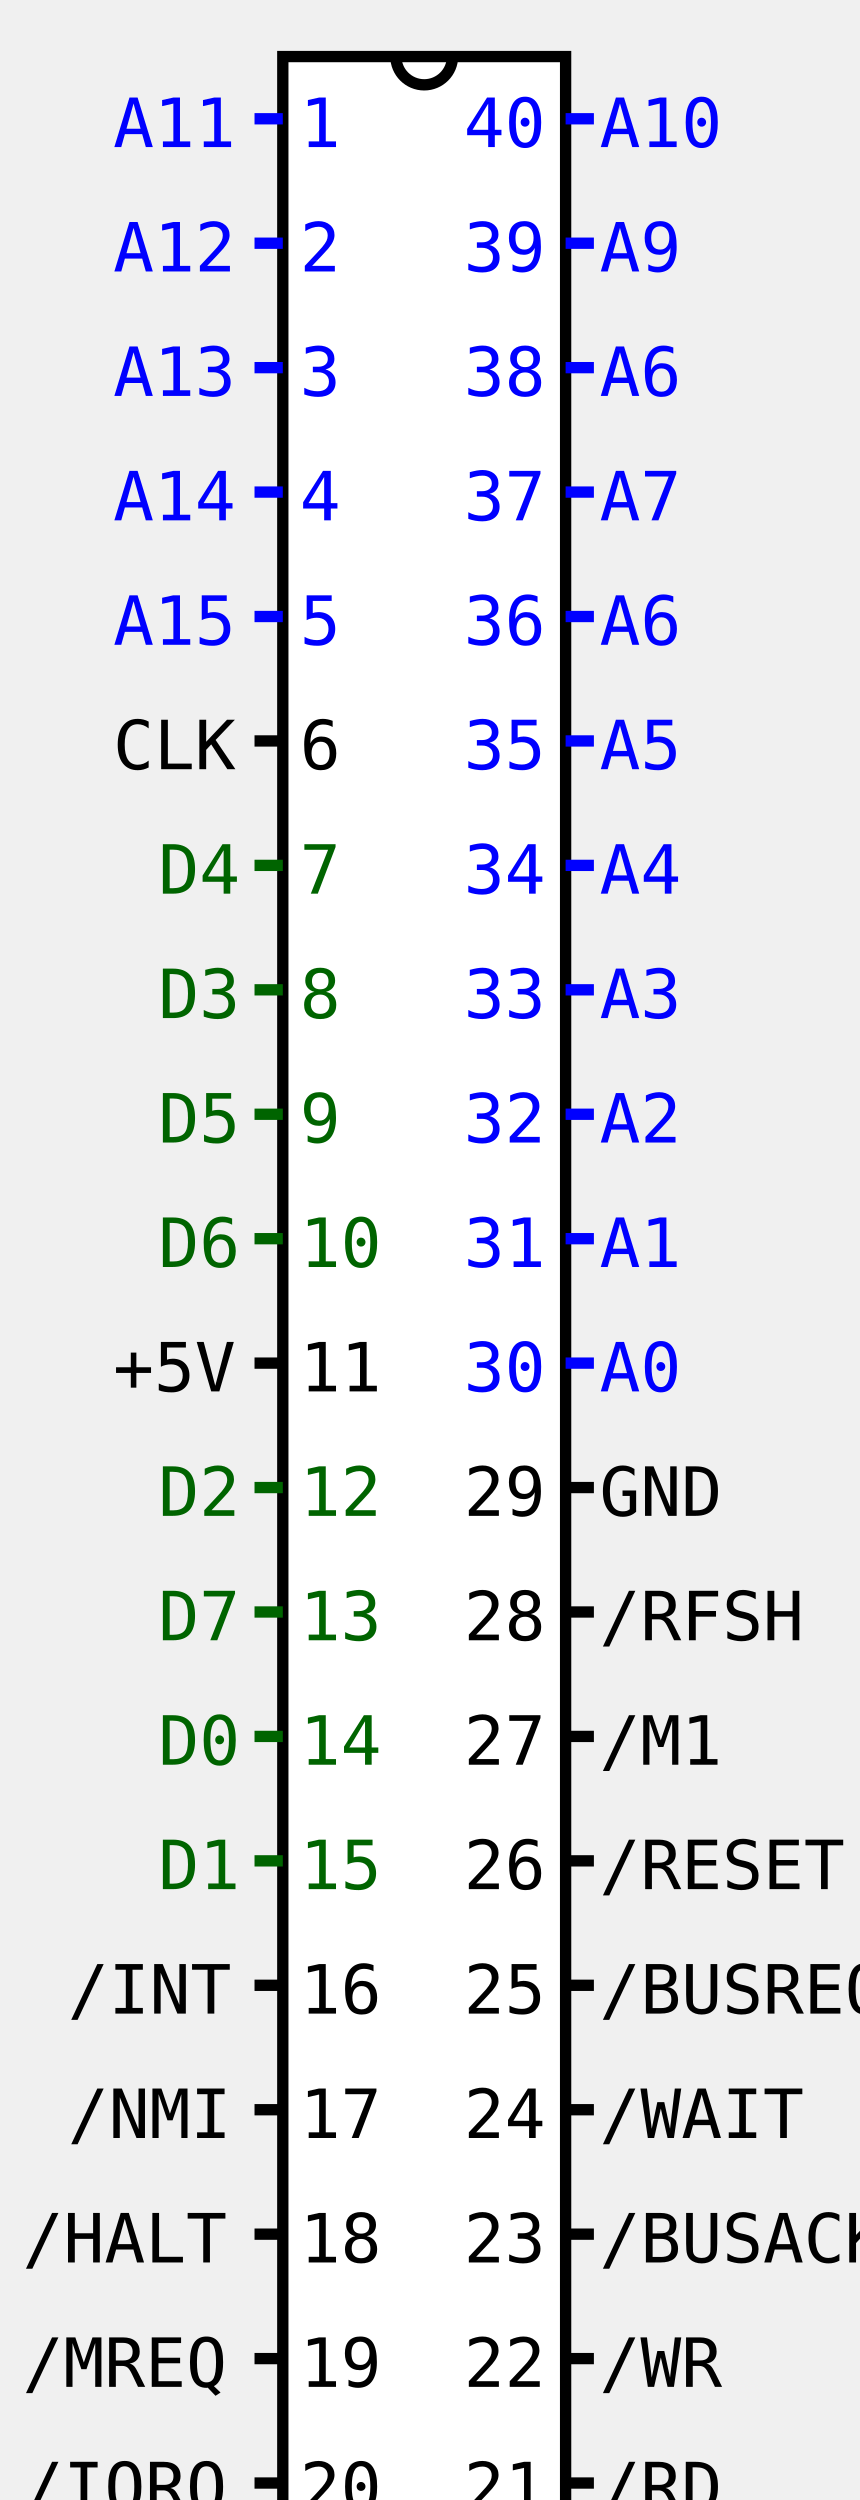
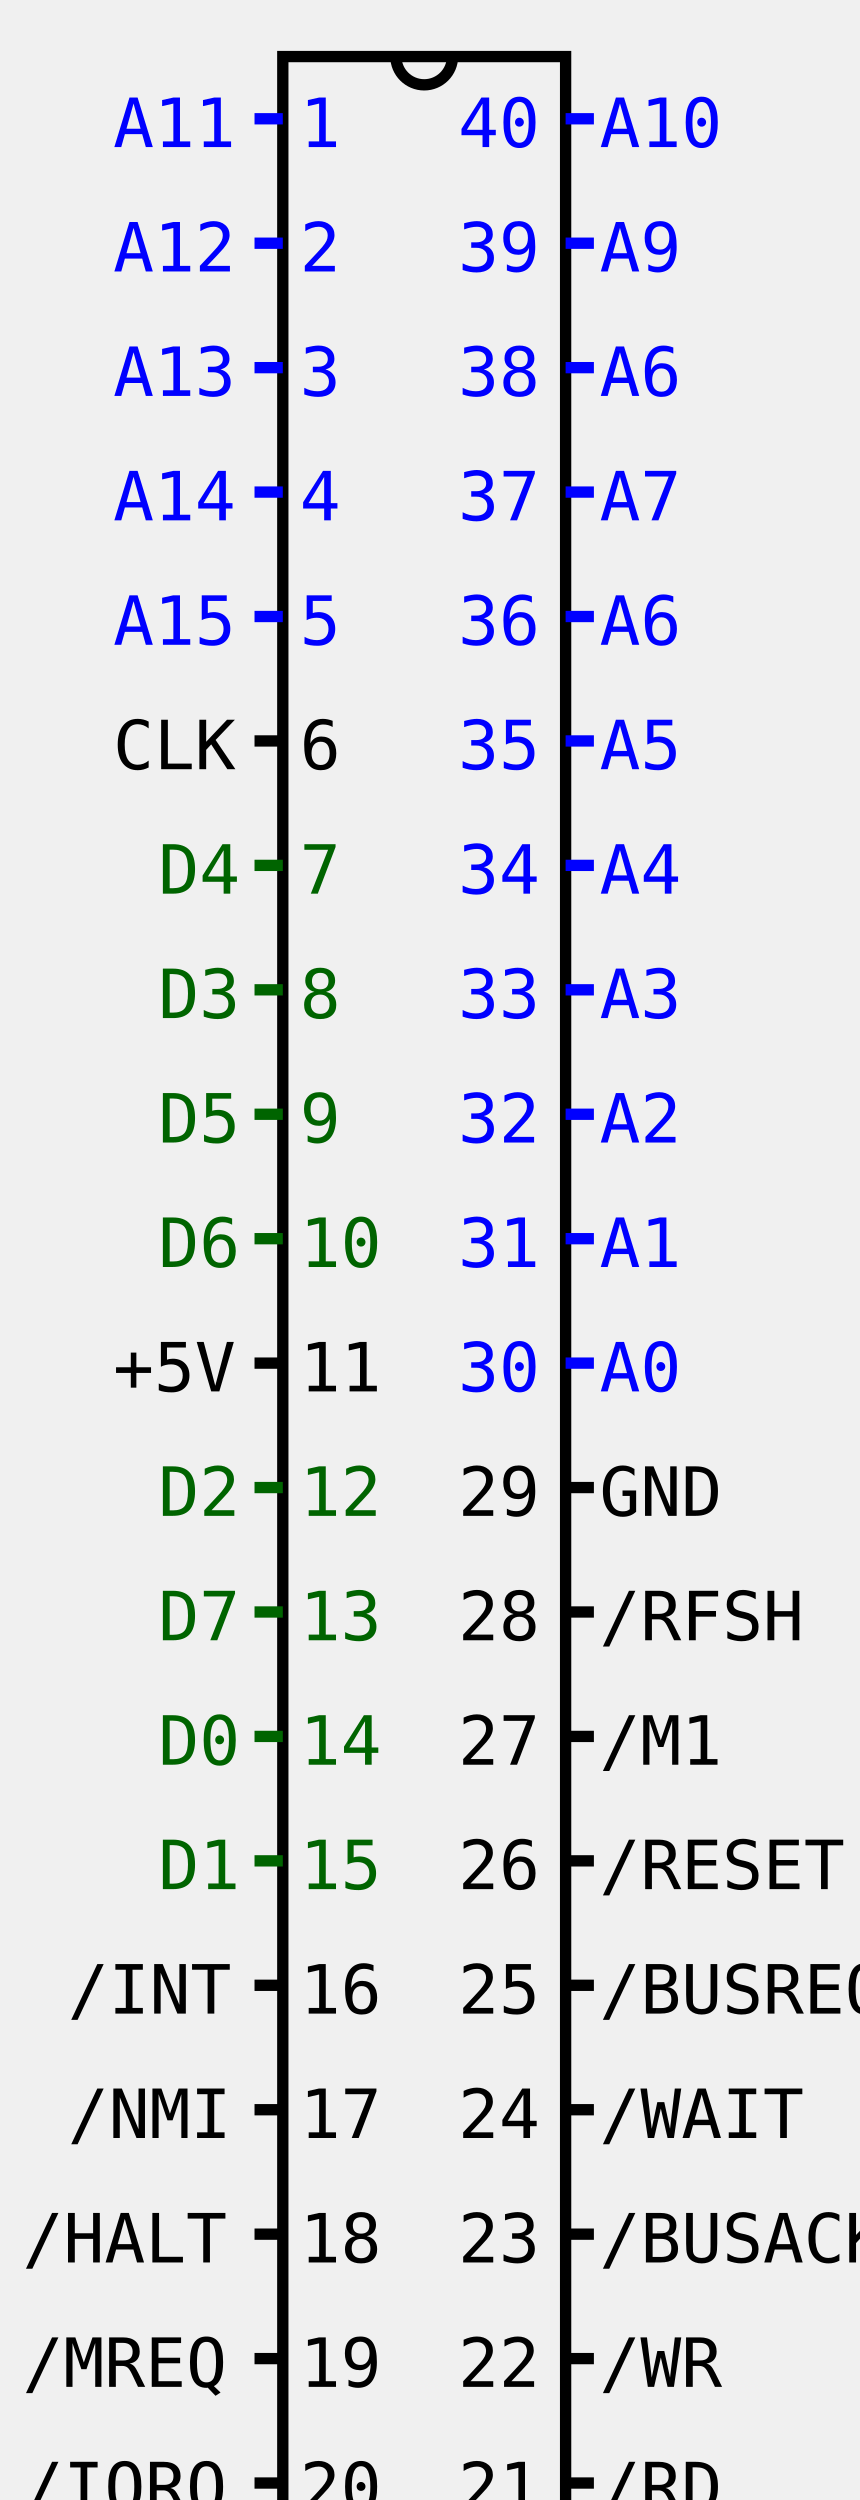
<svg xmlns="http://www.w3.org/2000/svg" version="1.1">
-   <rect x="50" y="10" width="50" height="440" fill="white" stroke-width="2" stroke="black" />
+   <rect x="50" y="10" width="50" height="440" fill="none" stroke-width="2" stroke="black" />
  <path d="M70 10   A 5 5 0 0 0 80 10" stroke="black" fill="black" fill-opacity="0" stroke-width="2" />
  <line x1="100" y1="21" x2="105" y2="21" stroke="blue" stroke-width="2" />
-   <text x="82" y="26" font-family="monospace" fill="blue">40</text>
+   <text x="81" y="26" font-family="monospace" fill="blue">40</text>
  <text x="106" y="26" transform="rotate(0 106 26)" font-family="monospace" fill="blue">A10</text>
  <line x1="100" y1="43" x2="105" y2="43" stroke="blue" stroke-width="2" />
-   <text x="82" y="48" font-family="monospace" fill="blue">39</text>
+   <text x="81" y="48" font-family="monospace" fill="blue">39</text>
  <text x="106" y="48" transform="rotate(0 106 48)" font-family="monospace" fill="blue">A9</text>
  <line x1="100" y1="65" x2="105" y2="65" stroke="blue" stroke-width="2" />
-   <text x="82" y="70" font-family="monospace" fill="blue">38</text>
+   <text x="81" y="70" font-family="monospace" fill="blue">38</text>
  <text x="106" y="70" transform="rotate(0 106 70)" font-family="monospace" fill="blue">A6</text>
  <line x1="100" y1="87" x2="105" y2="87" stroke="blue" stroke-width="2" />
-   <text x="82" y="92" font-family="monospace" fill="blue">37</text>
+   <text x="81" y="92" font-family="monospace" fill="blue">37</text>
  <text x="106" y="92" transform="rotate(0 106 92)" font-family="monospace" fill="blue">A7</text>
  <line x1="100" y1="109" x2="105" y2="109" stroke="blue" stroke-width="2" />
-   <text x="82" y="114" font-family="monospace" fill="blue">36</text>
+   <text x="81" y="114" font-family="monospace" fill="blue">36</text>
  <text x="106" y="114" transform="rotate(0 106 114)" font-family="monospace" fill="blue">A6</text>
  <line x1="100" y1="131" x2="105" y2="131" stroke="blue" stroke-width="2" />
-   <text x="82" y="136" font-family="monospace" fill="blue">35</text>
+   <text x="81" y="136" font-family="monospace" fill="blue">35</text>
  <text x="106" y="136" transform="rotate(0 106 136)" font-family="monospace" fill="blue">A5</text>
  <line x1="100" y1="153" x2="105" y2="153" stroke="blue" stroke-width="2" />
-   <text x="82" y="158" font-family="monospace" fill="blue">34</text>
+   <text x="81" y="158" font-family="monospace" fill="blue">34</text>
  <text x="106" y="158" transform="rotate(0 106 158)" font-family="monospace" fill="blue">A4</text>
  <line x1="100" y1="175" x2="105" y2="175" stroke="blue" stroke-width="2" />
-   <text x="82" y="180" font-family="monospace" fill="blue">33</text>
+   <text x="81" y="180" font-family="monospace" fill="blue">33</text>
  <text x="106" y="180" transform="rotate(0 106 180)" font-family="monospace" fill="blue">A3</text>
  <line x1="100" y1="197" x2="105" y2="197" stroke="blue" stroke-width="2" />
-   <text x="82" y="202" font-family="monospace" fill="blue">32</text>
+   <text x="81" y="202" font-family="monospace" fill="blue">32</text>
  <text x="106" y="202" transform="rotate(0 106 202)" font-family="monospace" fill="blue">A2</text>
  <line x1="100" y1="219" x2="105" y2="219" stroke="blue" stroke-width="2" />
-   <text x="82" y="224" font-family="monospace" fill="blue">31</text>
+   <text x="81" y="224" font-family="monospace" fill="blue">31</text>
  <text x="106" y="224" transform="rotate(0 106 224)" font-family="monospace" fill="blue">A1</text>
  <line x1="100" y1="241" x2="105" y2="241" stroke="blue" stroke-width="2" />
-   <text x="82" y="246" font-family="monospace" fill="blue">30</text>
+   <text x="81" y="246" font-family="monospace" fill="blue">30</text>
  <text x="106" y="246" transform="rotate(0 106 246)" font-family="monospace" fill="blue">A0</text>
  <line x1="100" y1="263" x2="105" y2="263" stroke="black" stroke-width="2" />
-   <text x="82" y="268" font-family="monospace" fill="black">29</text>
+   <text x="81" y="268" font-family="monospace" fill="black">29</text>
  <text x="106" y="268" transform="rotate(0 106 268)" font-family="monospace" fill="black">GND</text>
  <line x1="100" y1="285" x2="105" y2="285" stroke="black" stroke-width="2" />
-   <text x="82" y="290" font-family="monospace" fill="black">28</text>
+   <text x="81" y="290" font-family="monospace" fill="black">28</text>
  <text x="106" y="290" transform="rotate(0 106 290)" font-family="monospace" fill="black">/RFSH</text>
  <line x1="100" y1="307" x2="105" y2="307" stroke="black" stroke-width="2" />
-   <text x="82" y="312" font-family="monospace" fill="black">27</text>
+   <text x="81" y="312" font-family="monospace" fill="black">27</text>
  <text x="106" y="312" transform="rotate(0 106 312)" font-family="monospace" fill="black">/M1</text>
  <line x1="100" y1="329" x2="105" y2="329" stroke="black" stroke-width="2" />
-   <text x="82" y="334" font-family="monospace" fill="black">26</text>
+   <text x="81" y="334" font-family="monospace" fill="black">26</text>
  <text x="106" y="334" transform="rotate(0 106 334)" font-family="monospace" fill="black">/RESET</text>
  <line x1="100" y1="351" x2="105" y2="351" stroke="black" stroke-width="2" />
-   <text x="82" y="356" font-family="monospace" fill="black">25</text>
+   <text x="81" y="356" font-family="monospace" fill="black">25</text>
  <text x="106" y="356" transform="rotate(0 106 356)" font-family="monospace" fill="black">/BUSREQ</text>
  <line x1="100" y1="373" x2="105" y2="373" stroke="black" stroke-width="2" />
-   <text x="82" y="378" font-family="monospace" fill="black">24</text>
+   <text x="81" y="378" font-family="monospace" fill="black">24</text>
  <text x="106" y="378" transform="rotate(0 106 378)" font-family="monospace" fill="black">/WAIT</text>
  <line x1="100" y1="395" x2="105" y2="395" stroke="black" stroke-width="2" />
-   <text x="82" y="400" font-family="monospace" fill="black">23</text>
+   <text x="81" y="400" font-family="monospace" fill="black">23</text>
  <text x="106" y="400" transform="rotate(0 106 400)" font-family="monospace" fill="black">/BUSACK</text>
  <line x1="100" y1="417" x2="105" y2="417" stroke="black" stroke-width="2" />
-   <text x="82" y="422" font-family="monospace" fill="black">22</text>
+   <text x="81" y="422" font-family="monospace" fill="black">22</text>
  <text x="106" y="422" transform="rotate(0 106 422)" font-family="monospace" fill="black">/WR</text>
  <line x1="100" y1="439" x2="105" y2="439" stroke="black" stroke-width="2" />
-   <text x="82" y="444" font-family="monospace" fill="black">21</text>
+   <text x="81" y="444" font-family="monospace" fill="black">21</text>
  <text x="106" y="444" transform="rotate(0 106 444)" font-family="monospace" fill="black">/RD</text>
  <line x1="50" y1="21" x2="45" y2="21" stroke="blue" stroke-width="2" />
  <text x="53" y="26" font-family="monospace" fill="blue">1</text>
  <text x="20" y="26" transform="rotate(0 20 26)" font-family="monospace" fill="blue" textLength="24">A11</text>
  <line x1="50" y1="43" x2="45" y2="43" stroke="blue" stroke-width="2" />
  <text x="53" y="48" font-family="monospace" fill="blue">2</text>
  <text x="20" y="48" transform="rotate(0 20 48)" font-family="monospace" fill="blue" textLength="24">A12</text>
  <line x1="50" y1="65" x2="45" y2="65" stroke="blue" stroke-width="2" />
  <text x="53" y="70" font-family="monospace" fill="blue">3</text>
  <text x="20" y="70" transform="rotate(0 20 70)" font-family="monospace" fill="blue" textLength="24">A13</text>
  <line x1="50" y1="87" x2="45" y2="87" stroke="blue" stroke-width="2" />
  <text x="53" y="92" font-family="monospace" fill="blue">4</text>
  <text x="20" y="92" transform="rotate(0 20 92)" font-family="monospace" fill="blue" textLength="24">A14</text>
  <line x1="50" y1="109" x2="45" y2="109" stroke="blue" stroke-width="2" />
  <text x="53" y="114" font-family="monospace" fill="blue">5</text>
  <text x="20" y="114" transform="rotate(0 20 114)" font-family="monospace" fill="blue" textLength="24">A15</text>
  <line x1="50" y1="131" x2="45" y2="131" stroke="black" stroke-width="2" />
  <text x="53" y="136" font-family="monospace" fill="black">6</text>
  <text x="20" y="136" transform="rotate(0 20 136)" font-family="monospace" fill="black" textLength="24">CLK</text>
  <line x1="50" y1="153" x2="45" y2="153" stroke="darkgreen" stroke-width="2" />
  <text x="53" y="158" font-family="monospace" fill="darkgreen">7</text>
  <text x="28" y="158" transform="rotate(0 28 158)" font-family="monospace" fill="darkgreen" textLength="16">D4</text>
  <line x1="50" y1="175" x2="45" y2="175" stroke="darkgreen" stroke-width="2" />
  <text x="53" y="180" font-family="monospace" fill="darkgreen">8</text>
  <text x="28" y="180" transform="rotate(0 28 180)" font-family="monospace" fill="darkgreen" textLength="16">D3</text>
  <line x1="50" y1="197" x2="45" y2="197" stroke="darkgreen" stroke-width="2" />
  <text x="53" y="202" font-family="monospace" fill="darkgreen">9</text>
  <text x="28" y="202" transform="rotate(0 28 202)" font-family="monospace" fill="darkgreen" textLength="16">D5</text>
  <line x1="50" y1="219" x2="45" y2="219" stroke="darkgreen" stroke-width="2" />
  <text x="53" y="224" font-family="monospace" fill="darkgreen">10</text>
  <text x="28" y="224" transform="rotate(0 28 224)" font-family="monospace" fill="darkgreen" textLength="16">D6</text>
  <line x1="50" y1="241" x2="45" y2="241" stroke="black" stroke-width="2" />
  <text x="53" y="246" font-family="monospace" fill="black">11</text>
  <text x="20" y="246" transform="rotate(0 20 246)" font-family="monospace" fill="black" textLength="24">+5V</text>
  <line x1="50" y1="263" x2="45" y2="263" stroke="darkgreen" stroke-width="2" />
  <text x="53" y="268" font-family="monospace" fill="darkgreen">12</text>
  <text x="28" y="268" transform="rotate(0 28 268)" font-family="monospace" fill="darkgreen" textLength="16">D2</text>
  <line x1="50" y1="285" x2="45" y2="285" stroke="darkgreen" stroke-width="2" />
  <text x="53" y="290" font-family="monospace" fill="darkgreen">13</text>
  <text x="28" y="290" transform="rotate(0 28 290)" font-family="monospace" fill="darkgreen" textLength="16">D7</text>
  <line x1="50" y1="307" x2="45" y2="307" stroke="darkgreen" stroke-width="2" />
  <text x="53" y="312" font-family="monospace" fill="darkgreen">14</text>
  <text x="28" y="312" transform="rotate(0 28 312)" font-family="monospace" fill="darkgreen" textLength="16">D0</text>
  <line x1="50" y1="329" x2="45" y2="329" stroke="darkgreen" stroke-width="2" />
  <text x="53" y="334" font-family="monospace" fill="darkgreen">15</text>
  <text x="28" y="334" transform="rotate(0 28 334)" font-family="monospace" fill="darkgreen" textLength="16">D1</text>
  <line x1="50" y1="351" x2="45" y2="351" stroke="black" stroke-width="2" />
  <text x="53" y="356" font-family="monospace" fill="black">16</text>
  <text x="12" y="356" transform="rotate(0 12 356)" font-family="monospace" fill="black" textLength="32">/INT</text>
  <line x1="50" y1="373" x2="45" y2="373" stroke="black" stroke-width="2" />
  <text x="53" y="378" font-family="monospace" fill="black">17</text>
  <text x="12" y="378" transform="rotate(0 12 378)" font-family="monospace" fill="black" textLength="32">/NMI</text>
  <line x1="50" y1="395" x2="45" y2="395" stroke="black" stroke-width="2" />
  <text x="53" y="400" font-family="monospace" fill="black">18</text>
  <text x="4" y="400" transform="rotate(0 4 400)" font-family="monospace" fill="black" textLength="40">/HALT</text>
  <line x1="50" y1="417" x2="45" y2="417" stroke="black" stroke-width="2" />
  <text x="53" y="422" font-family="monospace" fill="black">19</text>
  <text x="4" y="422" transform="rotate(0 4 422)" font-family="monospace" fill="black" textLength="40">/MREQ</text>
  <line x1="50" y1="439" x2="45" y2="439" stroke="black" stroke-width="2" />
  <text x="53" y="444" font-family="monospace" fill="black">20</text>
  <text x="4" y="444" transform="rotate(0 4 444)" font-family="monospace" fill="black" textLength="40">/IORQ</text>
</svg>
